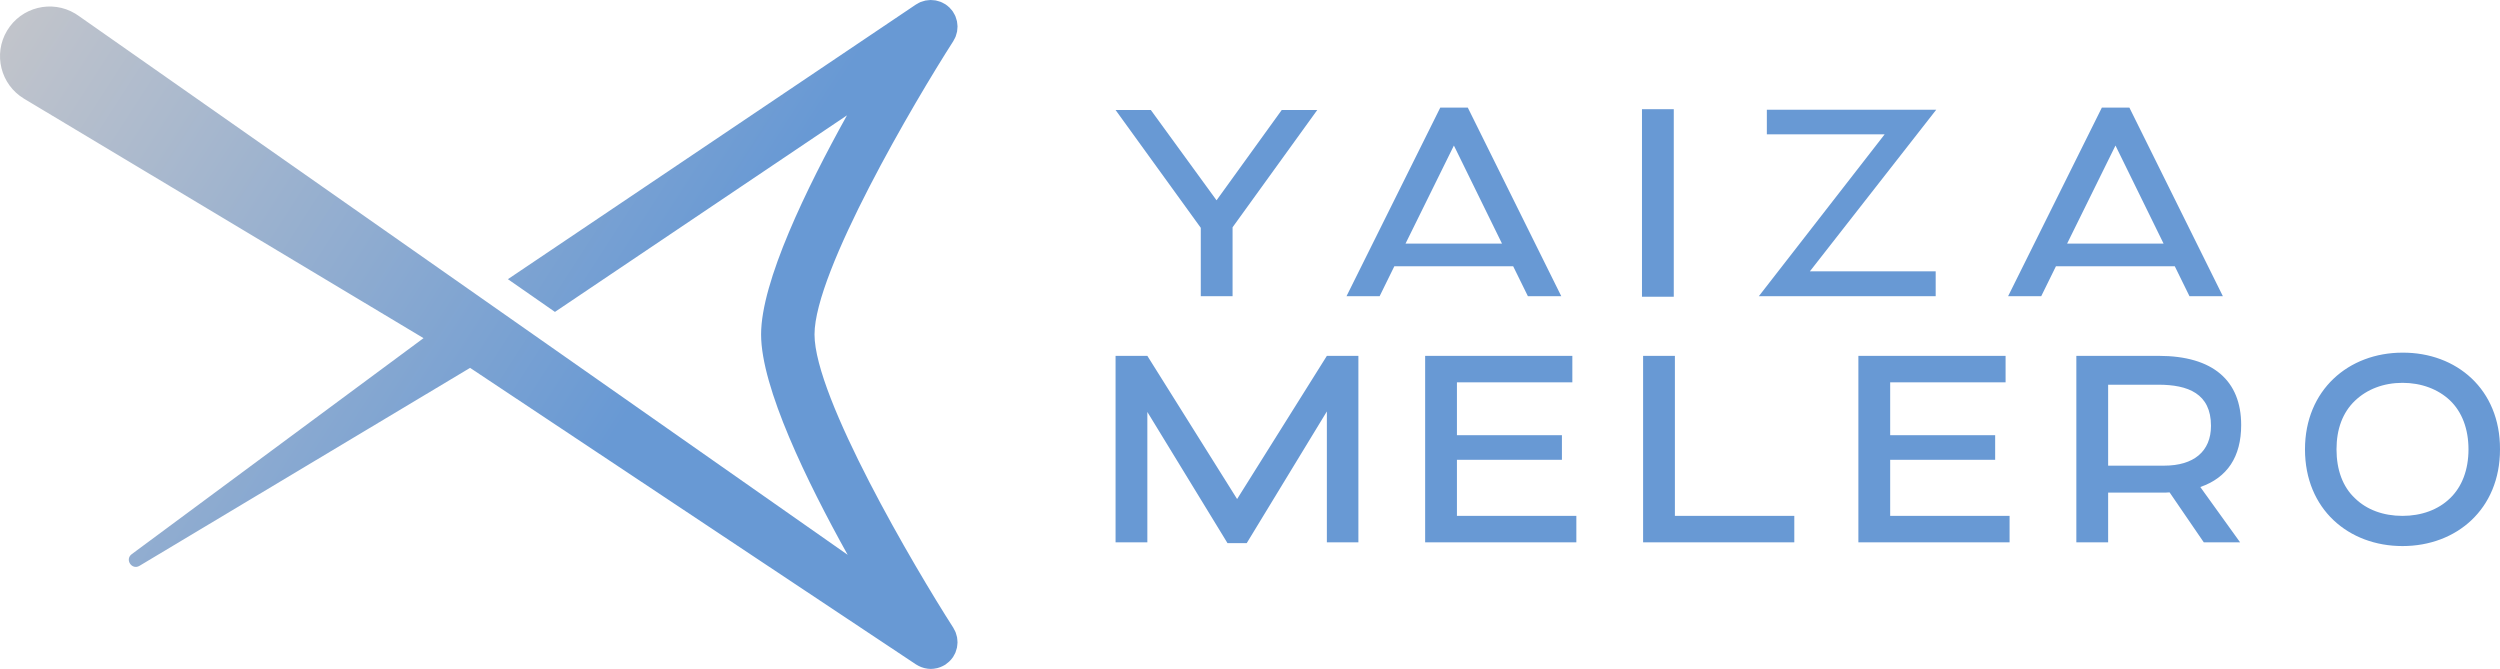
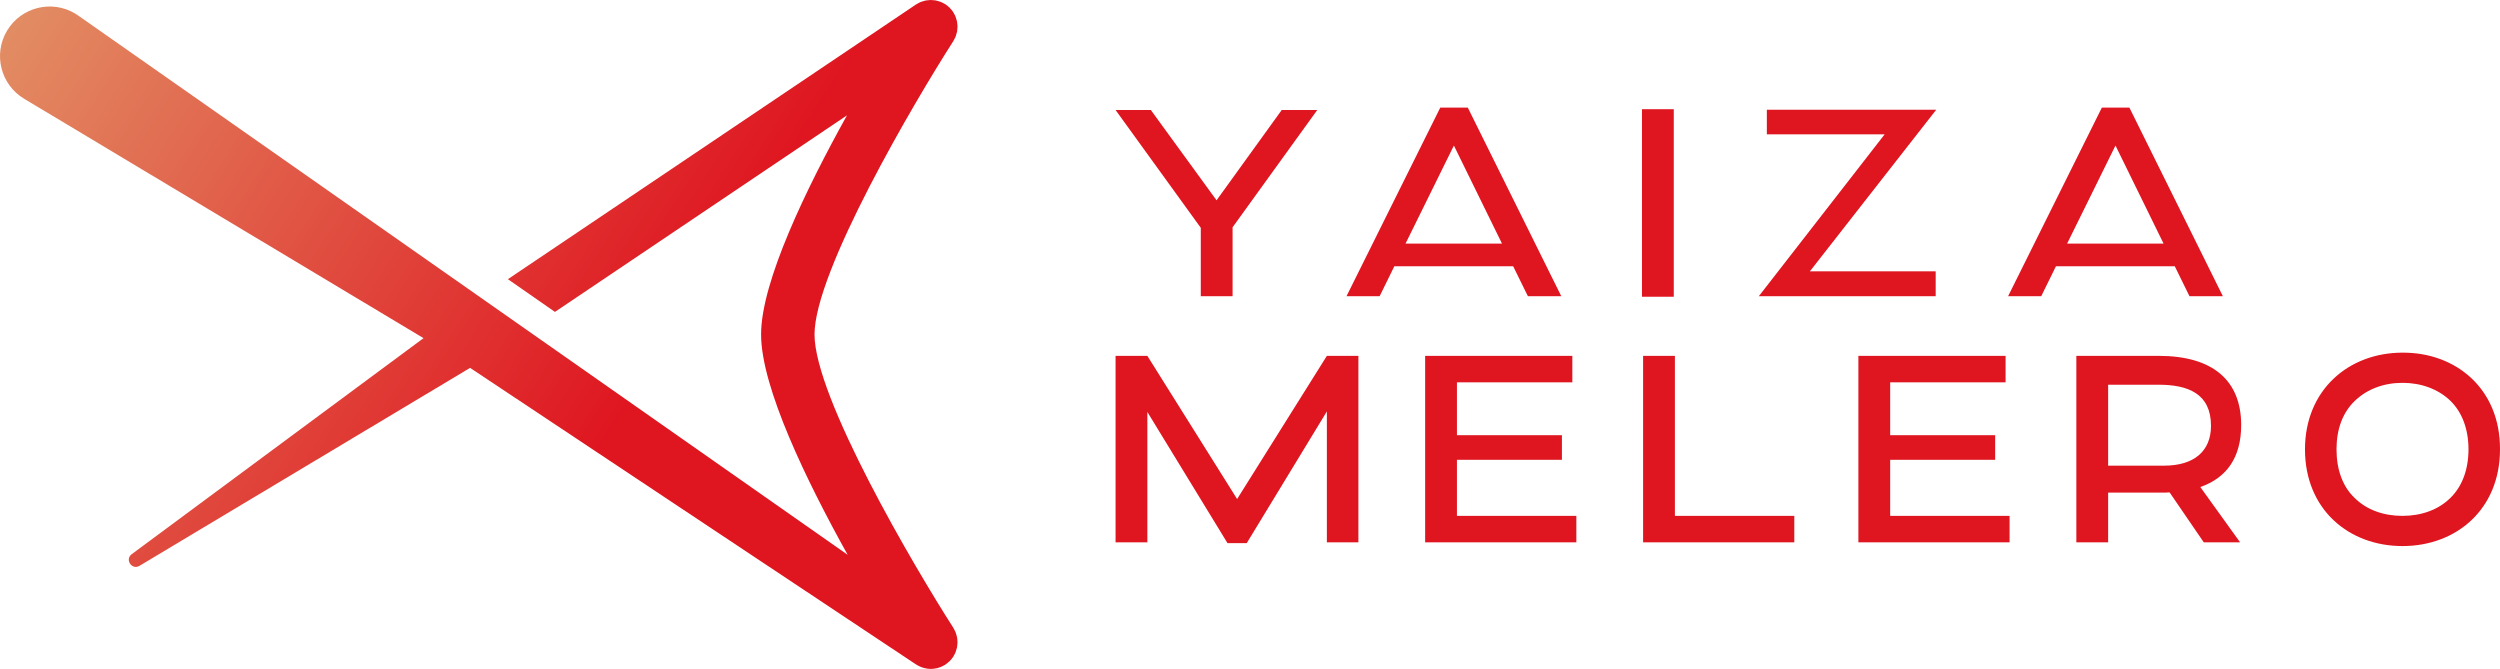
<svg xmlns="http://www.w3.org/2000/svg" viewBox="0 0 1913.525 512">
  <defs>
    <linearGradient id="a" x1="0" x2="1" y1="0" y2="0" gradientTransform="scale(555.9636) rotate(33.179 .112 .1)" gradientUnits="userSpaceOnUse" spreadMethod="pad">
-       <stop offset="0" stop-color="#c1c4cb" />
-       <stop offset="1" stop-color="#6899d4" />
+       <stop offset="0" stop-color="#e28c63" />
+       <stop offset="1" stop-color="#df1520" />
    </linearGradient>
  </defs>
-   <g fill="#6899d4">
+   <g fill="#df1520">
    <path id="logo-icon" fill="url(#a)" d="M712.25 0c-.637.01-1.274.118-1.91.182-.678.07-1.361.099-2.027.245-.66.134-1.297.38-1.951.584-.602.193-1.221.333-1.817.579-.929.397-1.817.91-2.699 1.454-.257.152-.537.245-.788.42l-.094.065-.082.058-312.13 210.098 36.013 25.054L648.286 88.275c-31.064 55.92-65.739 127.35-65.739 167.713 0 40.592 35.066 112.617 66.27 168.677L60.536 12.367a40.374 40.374 0 0 0-2.973-1.974C39.552-.402 16.21 5.445 5.415 23.454-5.38 41.457.468 64.805 18.483 75.6l305.692 183.222-223.364 165.353c-5.467 4.083.152 12.43 5.982 8.902L359.808 281.57l341.337 227.009c.403.268.83.455 1.233.689.269.152.537.315.812.456a19.962 19.962 0 0 0 4.065 1.565c.228.058.456.105.678.158 1.501.339 3.008.555 4.521.555h.035c1.496 0 2.985-.21 4.463-.544.21-.047.415-.076.625-.128a20.771 20.771 0 0 0 4.019-1.525c.269-.14.537-.292.806-.438.368-.204.748-.374 1.11-.601.608-.392 1.098-.87 1.647-1.315.398-.315.836-.607 1.204-.952 1.121-1.046 2.173-2.208 3.066-3.54.018-.029.053-.053.065-.082.25-.374.391-.77.613-1.15.432-.748.882-1.508 1.21-2.29.256-.62.414-1.262.607-1.905.192-.619.426-1.232.555-1.869.14-.672.169-1.361.245-2.044.064-.631.17-1.262.17-1.887.005-.649-.094-1.291-.14-1.934-.065-.671-.088-1.35-.211-2.015-.117-.648-.345-1.28-.532-1.922-.18-.625-.321-1.267-.566-1.87-.327-.811-.76-1.576-1.198-2.359-.204-.362-.339-.754-.56-1.122l-.147-.216c0-.012-.006-.023-.011-.023-29.669-46.276-106.092-176.048-106.092-224.281 0-48.262 76.517-178.163 106.138-224.363l.036-.053.075-.11c.182-.287.28-.608.456-.9.49-.86.97-1.73 1.332-2.629.234-.602.374-1.244.555-1.87.187-.642.409-1.273.531-1.921.123-.666.135-1.35.193-2.021.059-.649.152-1.285.146-1.928-.006-.625-.117-1.244-.18-1.87-.077-.688-.106-1.384-.252-2.067-.134-.63-.362-1.244-.56-1.87-.194-.636-.345-1.279-.608-1.904-.374-.876-.87-1.723-1.379-2.564-.175-.298-.286-.62-.49-.911-.007-.018-.024-.035-.036-.053-.619-.906-1.331-1.7-2.056-2.471-.204-.216-.356-.473-.578-.684-.111-.116-.263-.198-.38-.315-.87-.806-1.793-1.571-2.821-2.237-.018-.012-.03-.023-.047-.03-.269-.175-.555-.268-.824-.426-.887-.514-1.775-1.004-2.704-1.367-.596-.24-1.22-.368-1.828-.549-.66-.187-1.297-.414-1.963-.543-.666-.117-1.35-.134-2.033-.193-.62-.053-1.244-.14-1.858-.14h-.052" />
    <path id="logo-yaiza" d="M943.426 173.962v52.754h-24.335V174.37l-65.225-90.168h26.993l50.3 69.11 49.892-69.11h27.192zM1149.633 186.438l-36.807-75.045-37.011 75.045zm8.58 17.384h-90.985l-11.25 22.898h-25.353L1102.4 82.361h21.064l71.557 144.359h-25.556zM1256.786 83.585h24.336v143.542h-24.336zM1385.28 207.704h96.313v19.014h-135.368l96.319-123.908h-90.18V83.995h129.644zM1656.016 186.438l-36.807-75.045-37.01 75.045zm8.593 17.384h-90.986l-11.25 22.898h-25.352l71.762-144.359h21.064l71.563 144.359h-25.556z" />
    <path id="logo-melero" d="M853.865 415.097V272.374h24.33l68.7 109.597 68.702-109.597h24.13v142.723h-24.13V314.911l-61.335 100.8h-14.726l-61.341-100.397v99.783zM1206.553 394.852V415.1h-115.73V272.375h112.663v20.247h-88.334v40.486h80.355v18.804h-80.355v42.94zM1373.375 394.852V415.1h-115.73V272.375h24.335v122.477zM1538.155 394.852V415.1h-115.73V272.375h112.67v20.247h-88.335v40.486h80.355v18.804h-80.355v42.94zM1656.535 356.415c22.49 0 35.779-10.836 35.779-30.469 0-24.738-17.583-31.485-40.282-31.485h-38.443v61.954zm27.601 16.356 30.457 42.327h-27.8l-26.174-38.238c-2.04.205-3.88.205-5.93.205h-41.1v38.033h-24.335V272.375h62.982c41.708 0 63.18 19.02 63.18 52.964 0 24.33-10.63 40.276-31.28 47.432M1875.292 381.361c9.194-8.791 14.113-21.876 14.113-37.42 0-15.538-4.919-28.629-14.113-37.42-9.002-8.581-21.882-13.494-36.392-13.494-14.528 0-27.204 4.913-36.398 13.704-9.41 8.996-14.113 21.672-14.113 37.21 0 15.544 4.702 28.629 14.113 37.42 8.99 8.791 21.677 13.494 36.398 13.494 14.51 0 27.39-4.703 36.392-13.494m-36.392 36.602c-41.305 0-74.642-28.22-74.642-74.022 0-45.394 33.337-74.017 74.642-74.017 41.299-.204 74.828 28.016 74.624 74.017 0 45.802-33.325 74.022-74.624 74.022" />
  </g>
</svg>
